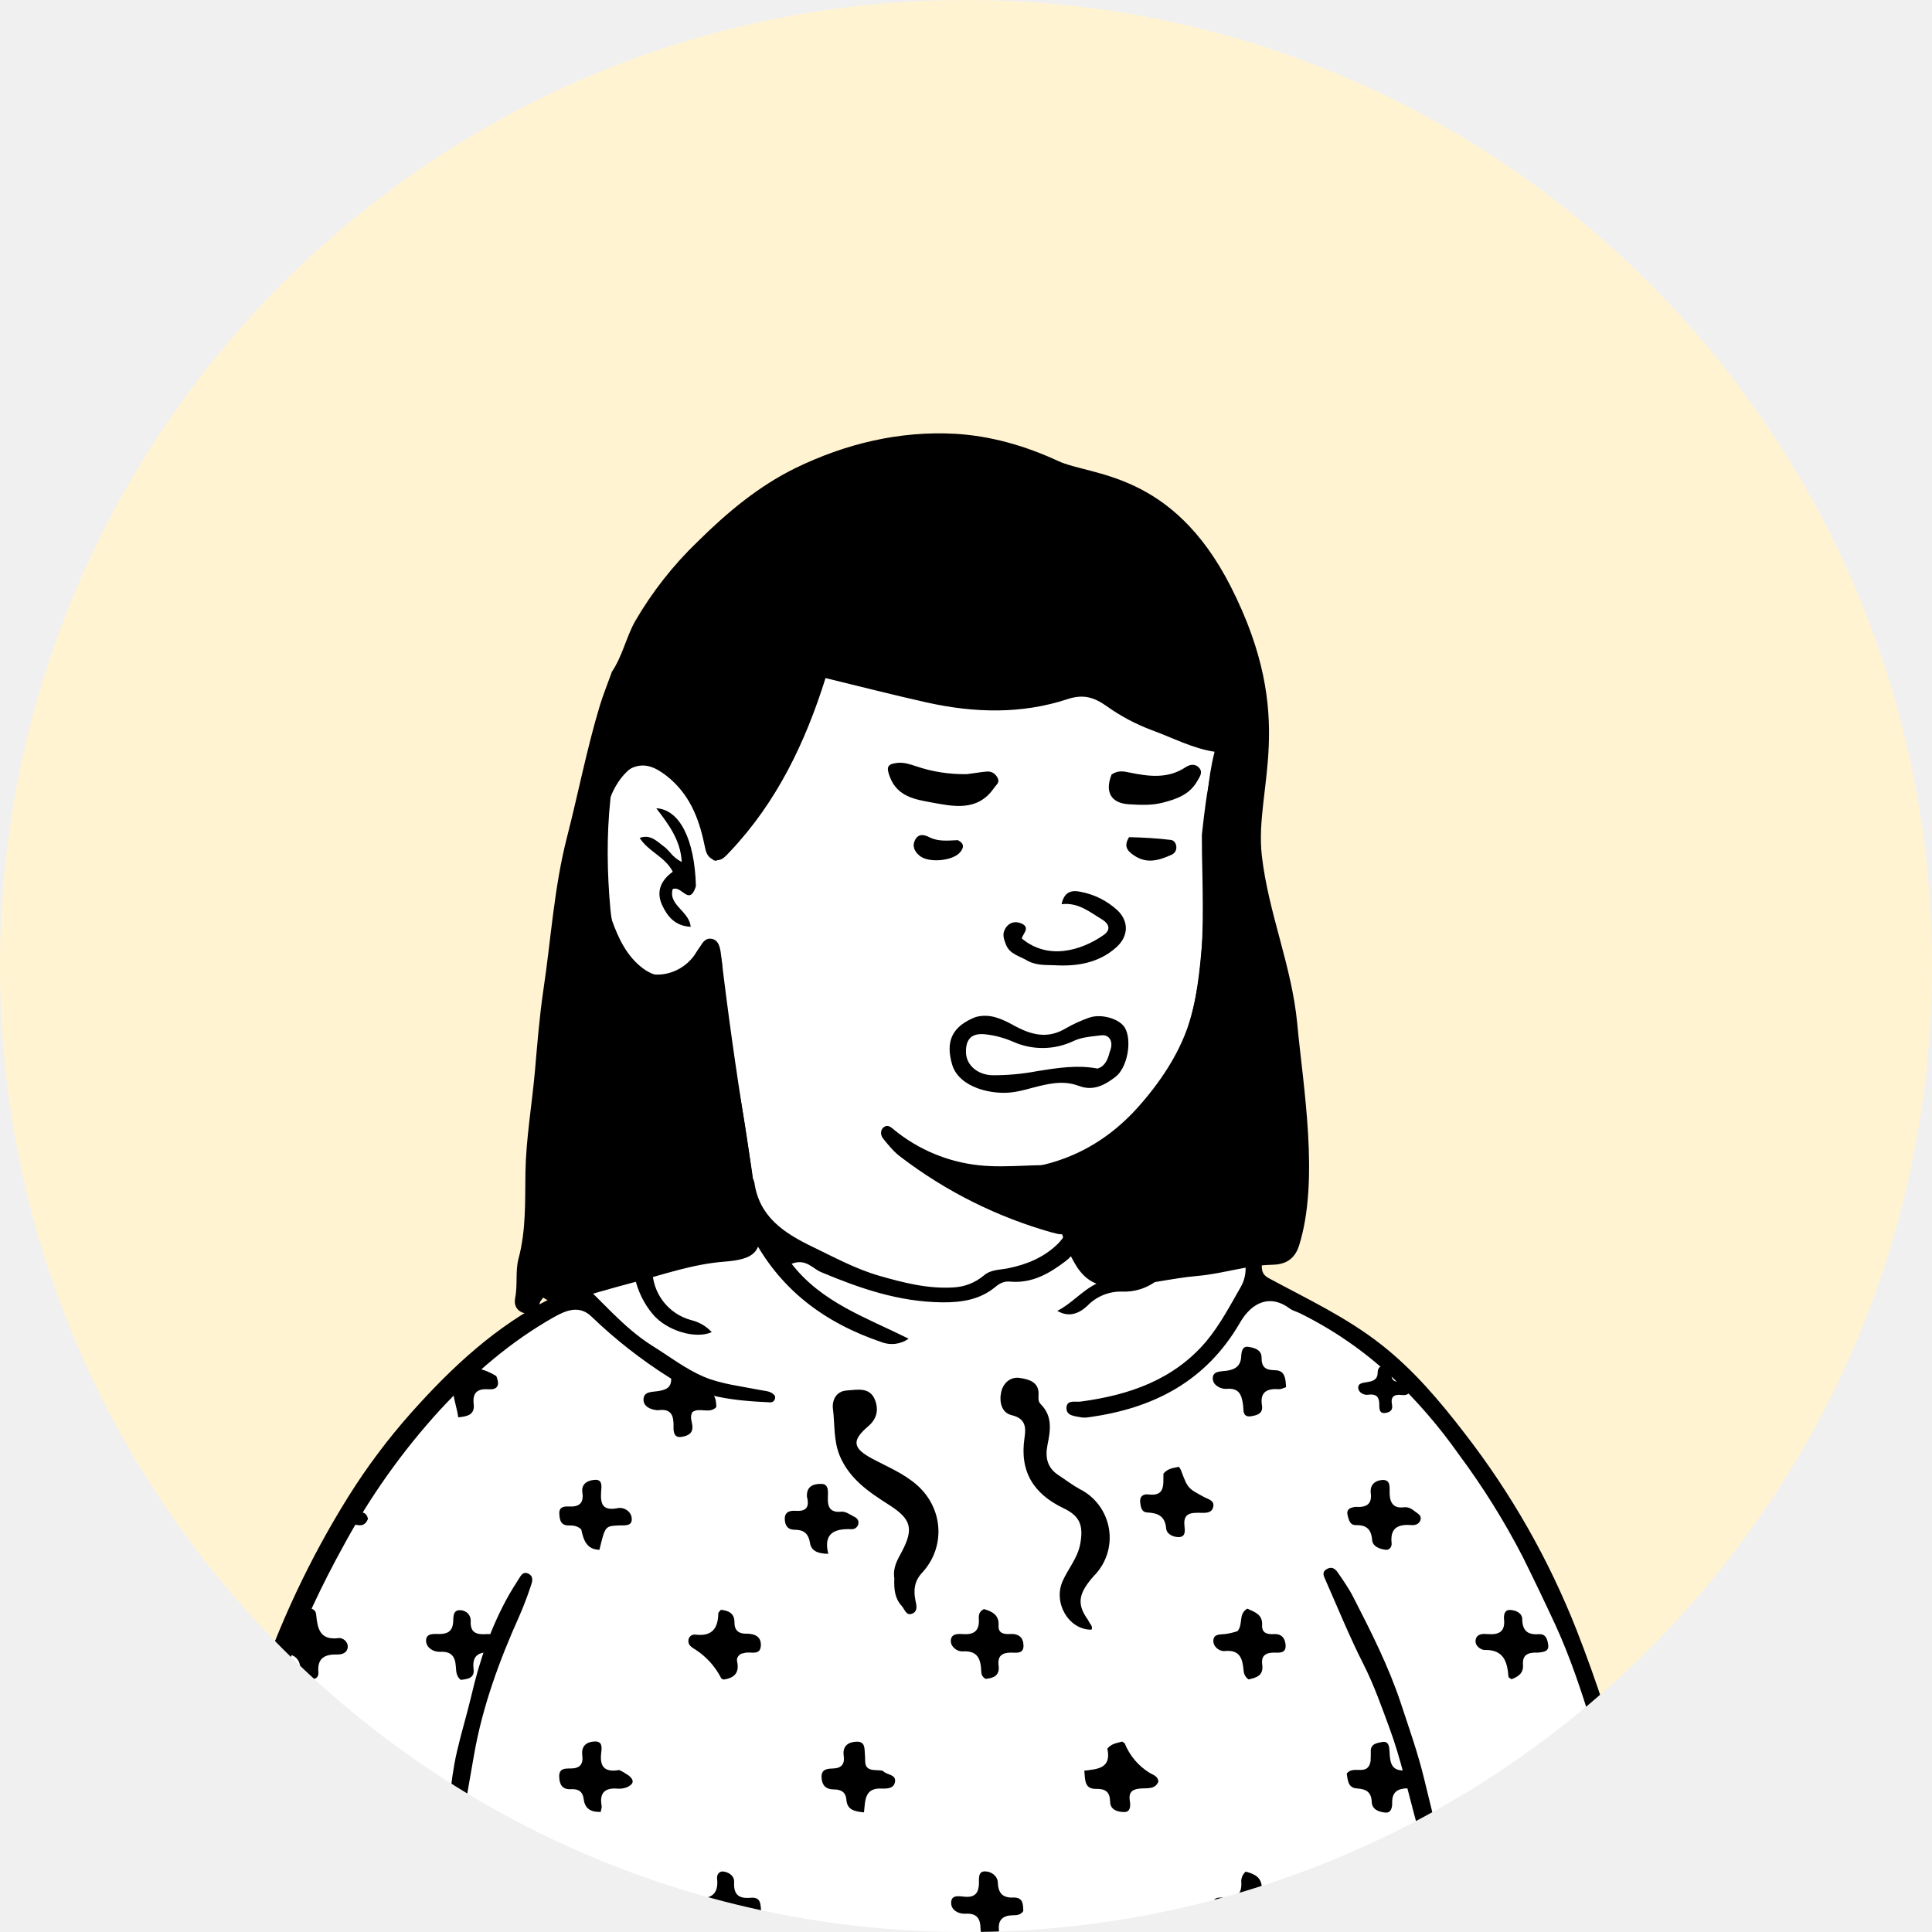
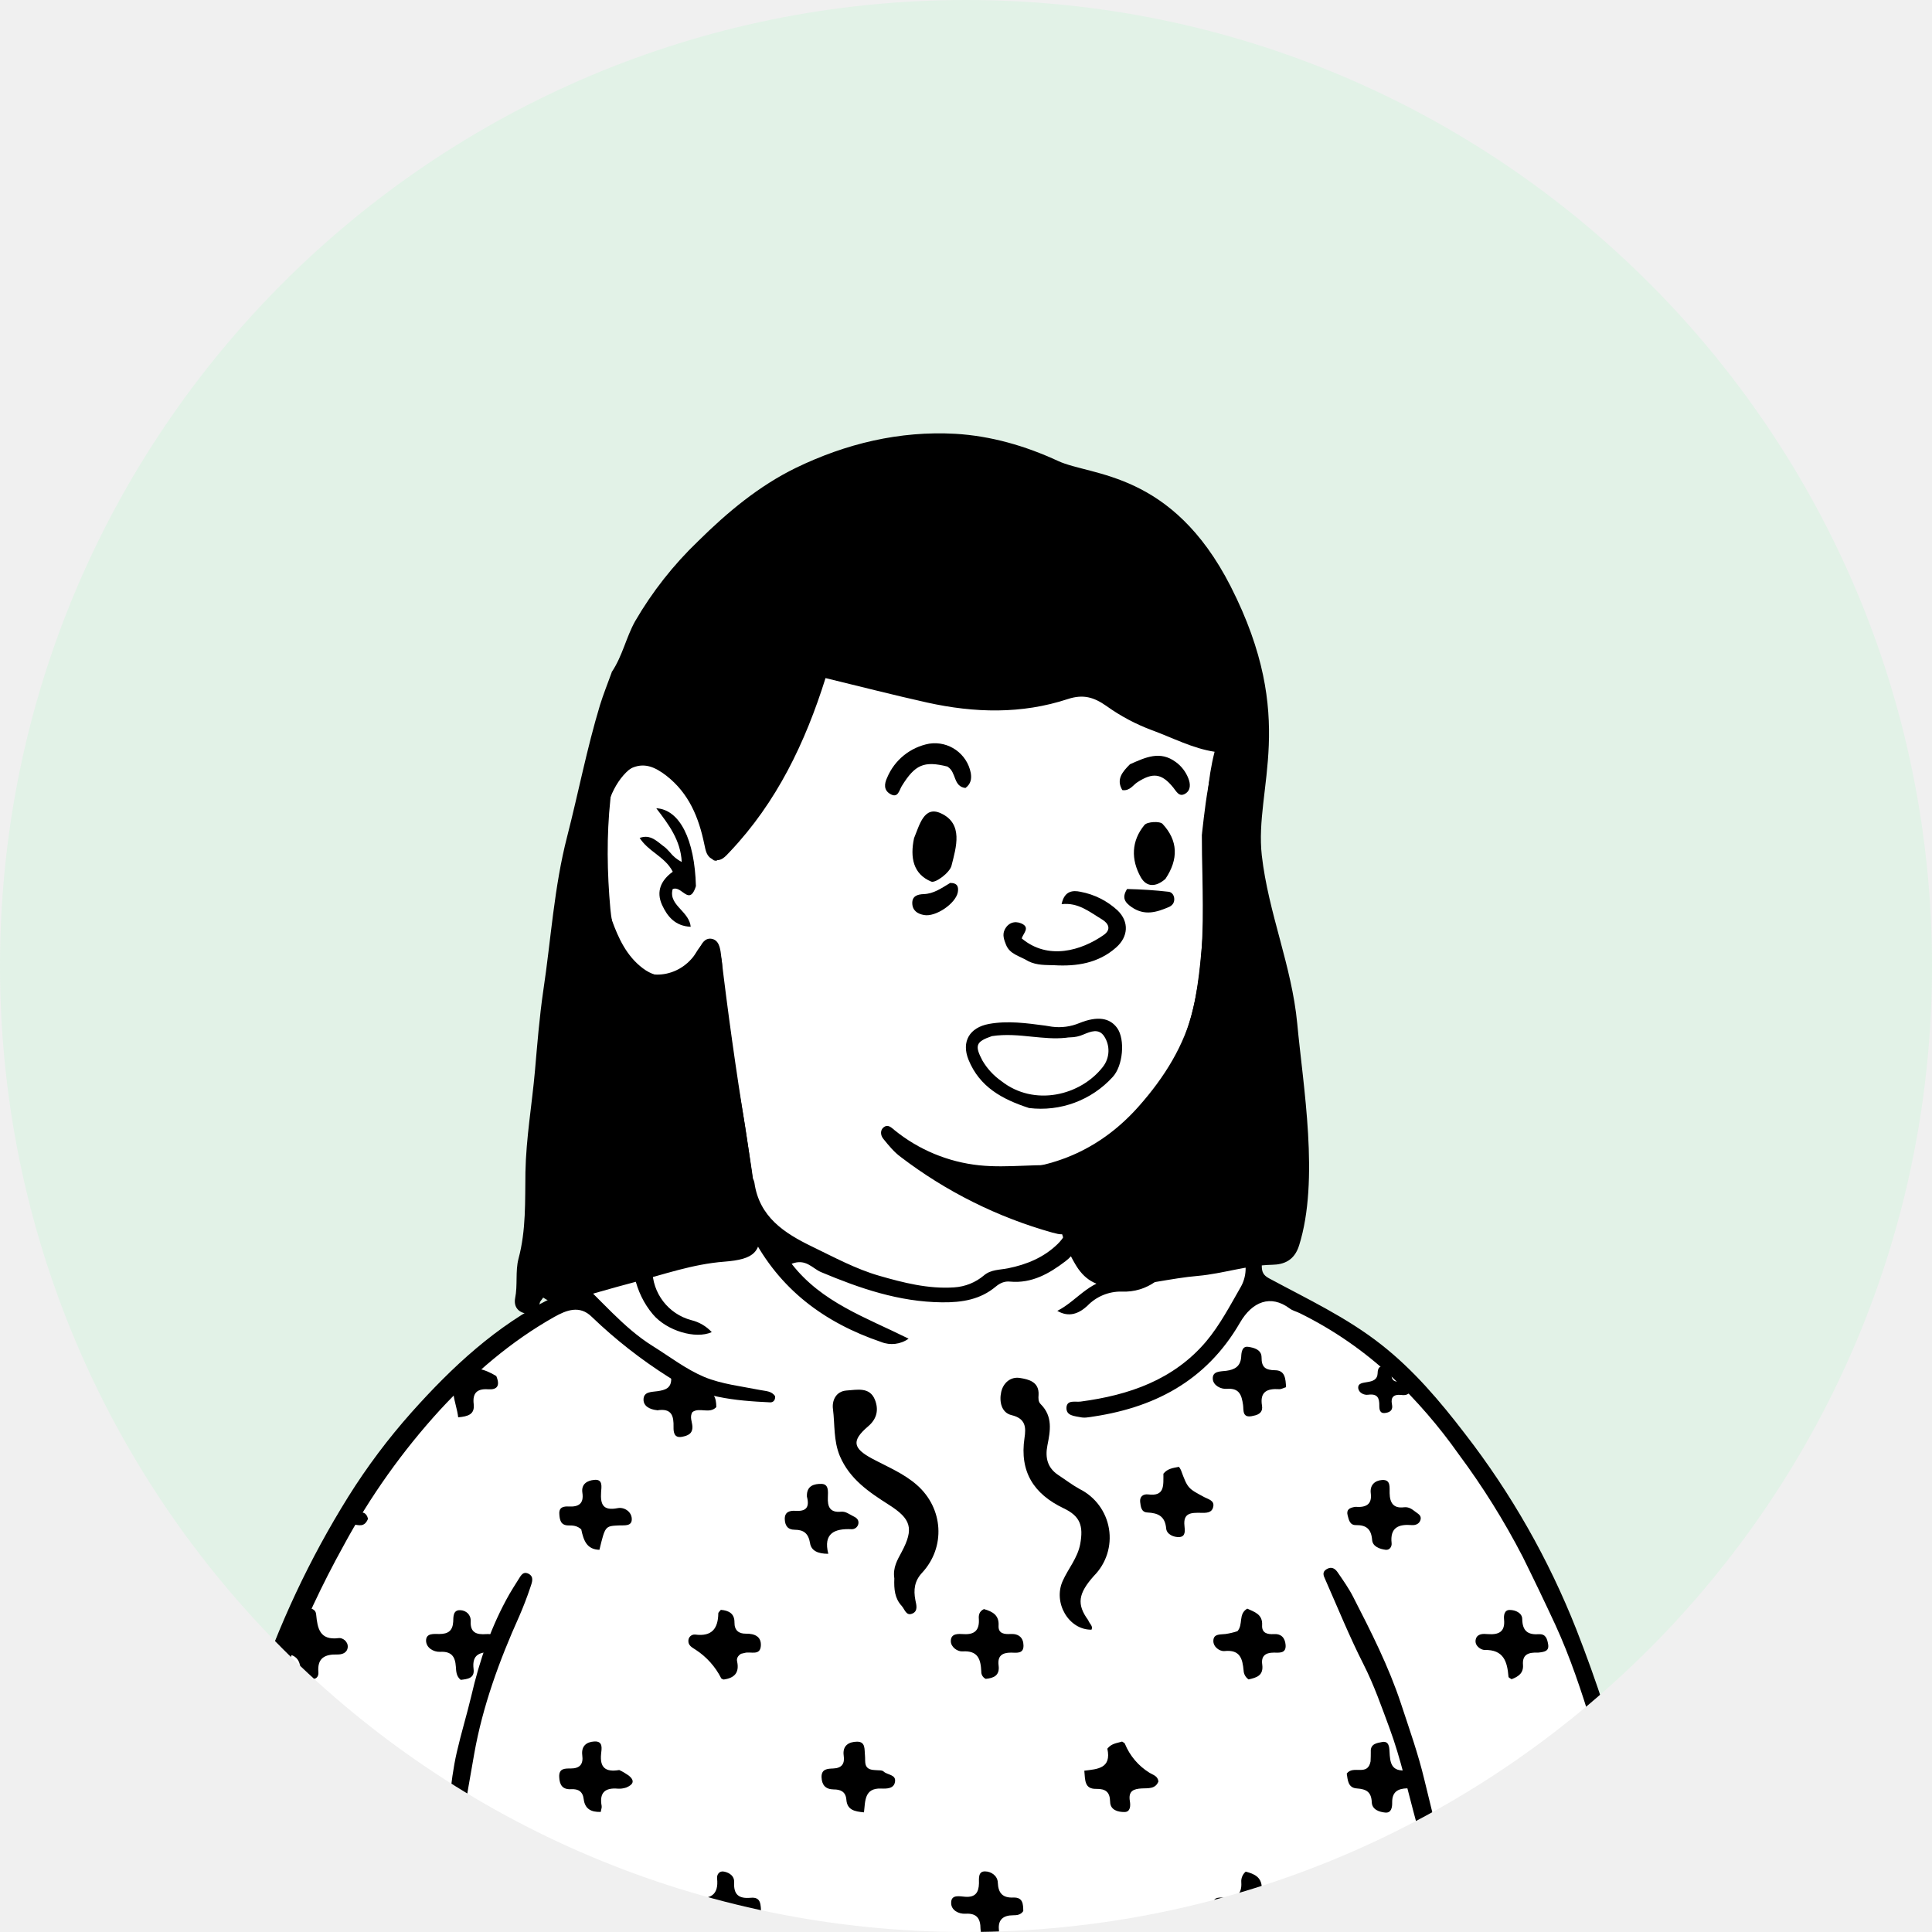
<svg xmlns="http://www.w3.org/2000/svg" viewBox="0 0 1744 1744" fill="none" shape-rendering="auto" width="128" height="128">
  <mask id="viewboxMask">
    <rect width="1744" height="1744" rx="872" ry="872" x="0" y="0" fill="#fff" />
  </mask>
  <g mask="url(#viewboxMask)">
-     <rect fill="#fff3d1" width="1744" height="1744" x="0" y="0" />
+     <rect fill="#e2f2e7" width="1744" height="1744" x="0" y="0" />
    <g transform="translate(531 487)">
      <path d="M554 727.7c-99.2 297-363.8 388.6-503.7 19.8-19.3-50.7 31-69.5 66.2-91.9 24.1-15.3 36.8-28.5 35.3-42.2-7-64.4-36.9-243.8-36.9-243.8l-3-5.8s.7-1.6-2.2 1.2c-3 3-9.9 34.2-37 34.2-24.5 0-49.2-10.9-61-86.3C7.2 285.6 9.6 214 40 201c12.5-5.3 24-7.2 35.2-.8 11.3 6.4-13-22 112-126C268.4 6.4 396.7-3.5 448.5 8 500.3 19.5 552 44.8 574.9 98.5c27.8 65-25.9 114.3-14 262.5-2.2 53.6.8 171.2-146.6 210.6-28 7.5-19.3 48.4 22.7 58.4 67 21 117 72.3 117 97.9" fill="#fff" />
      <path fill-rule="evenodd" clip-rule="evenodd" d="m554 266.2.1-1.4c4.1-36.4 8.2-71.7 27.1-103.4 6.5 4.4 5.7 10 3.7 15.2-19.9 51.2-18 104.4-16.2 157.6l.4 14c2.1 66.4-14.5 126.8-58.7 177.5-15.4 17.6-35.8 29.8-56.5 40.3-21.4 11-25.9 20.1-19.2 43.6l.8 2.6c1.4 3.9 2.8 7.9-1 11.8-4.5 4.6-9.5 3.3-14.8 1.8l-.6-.1a406.4 406.4 0 0 1-137-68.3c-6-4.4-10.8-10.3-15.5-16.1l-.3-.4c-2.5-3-3-7.8.5-10.4 3.3-2.5 5.8-.5 8.7 1.8l1 .9a145.5 145.5 0 0 0 76.3 31.7c13.4 1.4 26.6.9 40 .4 7.4-.3 14.8-.6 22.3-.5 10.2 0 18.7-4.7 26.7-9.2l2.8-1.6c27.8-15.5 54.3-32.8 72.2-60.7 16.1-25 25.9-52.2 31.6-80.9 7.2-36.1 6.6-72.7 6-109.8-.3-12-.5-24.2-.5-36.4ZM50.6 190.8c21.9-1.7 34 11.2 44.3 26.3a140.4 140.4 0 0 1 22.4 61.5c.5 3.7 1 7.6-1.2 11.3-4.5.6-4.9-3-5-5.6-.5-20.7-9.7-38.7-18.9-56.1-6.6-12.5-16.2-24.6-31.4-27.6-17.2-3.5-33 12-40.8 32.2-14.5 37.6-12 74.6 1.4 111 5.8 15.9 13.1 32.1 27.8 43.2 14.8 11.3 32.7 9.3 43.6-5.7l2-2.5c2-2.6 4-5.1 5-8 2.1-5.8 5.4-11.2 11.3-10.4 6.8 1 8 8.3 8.7 14a3661 3661 0 0 0 22 156.7l5.9 38.8c2.6 17.1 5.6 41.7 3.6 52.1a28 28 0 0 0-.3 2.2c-.4 2.8-.6 5-4.2 5.5-4.9.8-7-2-7.7-6.4-2.3-17-3-23.6-4-49.6-.9-25.2-5.6-50-10.4-74.9l-5-27c-5.2-30.8-10.3-62-10.8-97l-2 3c-7.6 11.3-13.7 20.5-24.5 24a40.5 40.5 0 0 1-46.1-12.5 127.8 127.8 0 0 1-28.8-55.8c-8.4-34-9.9-67.1.9-100.6 5.2-16.1 23.7-44.7 42.2-42Zm34.6 127.5c4.4 3.2 8.4 6 12-5.4-1.1-42.2-14.7-69.2-35.8-70.3 11.2 14.6 22 28.8 23 48.5a32.3 32.3 0 0 1-10.7-8.8c-2-2.2-4-4.4-6.5-6l-3-2.4c-4.8-3.6-9.7-7.4-17.8-4.5 3.8 5.8 9 10 14.3 14 6 4.7 12 9.3 15.6 16.5-10.6 7.7-15.2 17.7-9.7 29.9 4.8 10.5 11.9 19.2 25.9 19.8-.6-6.3-4.7-10.9-8.8-15.4-5-5.4-9.7-10.6-7.5-18.6 3.2-1.5 6.2.7 9 2.7Z" fill="#000" />
    </g>
    <g transform="translate(178 1057)">
      <path d="M1313.4 698 9.7 694.7S43.1 485 106 365.7c17-32.3 81-128.7 141.8-189.6 40.8-41 87.7-56 89-62 2.2-9.7-11-41.4-8.8-48.5 8.1-25.5 9.5.8 42.1-31.8 18.3-18.2 1.4-29.6 21.6-43.2 29.8-20 60-8.7 87-7.6 18 .7 12.4 50.3 27.3 62.5 40.3 32.9 91.8 54 128 63.6 46.1 12 61.6-2.6 85.4-12.3 23.8-9.6 38.5 12.2 68.9-33.2 14.2-21.2-11-42.6 8.2-54C826.6-8.3 872.2-7.7 891.1 2c28.9 14.8 16.3 41.6 16.3 41.6s35.7 11.6 43 22c7.2 10 5 44 5 44s-2.8-13.7 63.4 23.5c84.2 47.4 179.2 187.2 223 296 46.6 115.8 71.6 269 71.6 269Z" fill="#fff" />
      <path d="M710.4 698a41.5 41.5 0 0 1-3.3-13.8c0-9.2-3.2-14.3-13.5-13.7-6.4.4-13-3.3-13-9.6-.2-8.2 7.8-6 12.7-5.7 9.3.7 12.2-4.1 12.4-12.1 0-4.6-.8-11 5.6-10.8 5.4 0 11.2 4 11.4 10 .4 9.8 4.5 14 14.1 13.6 8.7-.3 8.8 6 8.9 12.2-2.3 3.5-5.8 3.8-9.1 3.8-9 0-13.8 4-12.9 13 .7 6.6-3.7 9-8.5 12.5-1.6.5-3.2.7-4.8.6ZM472.4 698c-1.4-4.5-2-9.3-1.9-14 .8-10-3.1-14.5-13.3-13-4.7.7-8.2-1.6-11.2-4.9-1.8-1.9-3.6-3.8-2.6-6.7 1-2.7 3.5-3.8 6.2-3.5 13.3 1.7 21.4-1.9 19.7-17.4-.3-3.3 2-7 6.4-6 5.1 1 9.3 4.3 9 9.4-.6 11.3 4 15.2 15 14.2 9.7-.9 8.8 6.6 9.4 13.4-3 1-5.4 2.4-7.7 2.3-10.9-.6-16 3.7-14 15 .9 5.3-3.7 7.2-7.7 10.5-2.4.6-4.8.8-7.3.7ZM948.4 698c-1.8-3.2-3.7-6.5-3.7-9.7 0-11.6-1.8-20.2-17-17.6a9.5 9.5 0 0 1-10.6-9c0-6.9 6.4-5.8 10.8-5.6 10.1.6 15.3-3.2 14.6-14-.3-3.6 1.2-7.2 4-9.6 7.6 2 14.2 4.8 14.5 14.3.1 6.4 3.1 9.5 9.5 9.2 9-.6 12.4 3.8 11.4 12.3-2.5 3.2-6.2 2.5-9.5 2.9-7.3.8-12.3 3.5-11.1 12 1 6.4-2 10.4-8 14a11 11 0 0 1-4.9.8ZM236.9 698a27.7 27.7 0 0 1-3.3-11.2c-.2-11-3-17.7-16.3-16.2-5.2.6-11.6-3.5-11.3-9.8.3-6.5 7-4.6 11.3-4.8 12.7-.6 12.7-.5 16.3-21.8 7.7-2.3 12.6 1.2 13.1 8.7.7 10 5.4 13.7 14.7 13 6.7-.6 10.8 1.9 11 9 .2 8.2-6.5 7.3-11 6.7-10.5-1.5-12.5 3.9-11.8 12.5.4 4.9-.1 9.4-5.4 13.1-2.4.7-4.9 1-7.3.8ZM1186.3 698c-1.7-2.8-3.7-5.6-3.5-8.3.6-13-2.4-21.2-18-19.8-4.4.5-10.8-3.4-10.4-9.3.5-6.9 7.2-4.8 11.3-4.4 11 1.2 16-2.7 14.8-14a8.8 8.8 0 0 1 4.5-9.3c6 1.5 12 3.9 11.6 12-.3 8 3 11.8 11.2 11.3 4-.2 8 .4 8.1 5.8.2 5.7-2.7 8.9-8.5 8.6-8.5-.4-11.4 4.1-10.7 11.8.5 6.3-3.2 10.3-8 14.9-.5.7-1.8.7-2.4.7ZM611.4 540.8c3.4.4 6.7-.1 8.2 1.3 3.4 3.3 11.5 2.6 10.3 9.4-1 6.3-7.7 6.2-12.6 6-15-.5-14.2 11-15.4 21.5-8.3-.8-15.2-2-15.9-11.5-.6-7.4-5.5-9.2-11.4-9.2-7.5-.1-10.7-4-11-11-.2-7.6 5.5-7.7 10.5-7.9 7.8-.3 10.6-4.3 9.5-11.6-1.3-9.4 5-12.5 12-12.6 8-.1 6.6 7.2 7.2 12.4.6 5.5-1.7 12.7 8.6 13.2ZM821.6 521.5c3.9-4.9 9-5 13.3-6.4 1.2.9 2.3 1.2 2.5 1.9a55.4 55.4 0 0 0 22.3 26.3c3 1.9 7.4 2.7 8 7.8-2.7 7-9.3 6-15 6.3-7.5.4-12.3 2.3-10.8 11.4.7 4 .7 10-5 9.9-5.5 0-12.7-1.6-12.8-9.3-.2-9-4.2-11.7-12.6-11.6-10.7.2-9.9-8-10.7-16.4 11.6-1.5 24.7-1.8 20.8-19.9ZM1059.2 533c.1-3.5.3-6 .2-8.6-.5-7.4 5.7-8 10.2-8.9 6-1.1 6.5 4.2 6.7 8.5.5 10 1.3 18.6 15.6 17 5.2-.7 12.4 4 12.5 10 .1 6.1-7.1 6.1-12 6.3-8.6.2-13.8 3.2-13.7 12.7.1 4.2-.6 9.7-6.2 9.2-5.3-.5-11.9-2.6-12.2-9.2-.4-9.4-4.8-12-13.5-12.6-8.2-.5-8.2-8-9.1-13.4 5.8-8 18.8 2.9 21.5-11ZM1094 200.6c-2.4 2-4.8 1.9-7.2 1.6-6.6-.7-9.6 2-8.3 8.4 1 4.7-1 7.1-5.6 7.8-5.5 1-5.8-3.2-5.8-6.5.1-6.9-1.6-11-10-9.9-4 .6-8.4-1.9-9-5.6-.7-5 4.4-5.1 8.1-5.8 5-.8 9.2-2.1 9.4-8.2 0-2.8.9-6.5 4.8-6 3.6.6 7.9 1.9 7.7 6.8-.2 5.7 2.3 7.4 8 7.1 6.8-.4 8.2 4.4 8 10.3ZM953.5 221c-10.6 2.8-8.7-5.2-9.4-9.8-1.3-8.9-3.3-15.4-14.7-14.5-5.4.4-12-3-12.6-8.6-.7-7.7 7-7 12.2-7.7 7.6-1 12.8-4 13.4-12.5.2-4.2.8-10 6.4-9.1 5.1.7 12 2.5 12 9.5-.1 9 3.6 11.5 12.2 11.6 9.1.1 9.5 7.7 9.9 15.3-2.3.7-4.3 1.9-6.2 1.8-10.8-.7-17.6 2.2-15.5 14.9.8 5-1.7 8-7.7 9.1ZM1283.8 554.4c3.1 6.4-.4 9.7-4.9 9.6-15.5-.5-25.6 3.9-20.6 22.4-10.2.3-16-3.3-16.7-10.9-.8-8.3-4.9-11.3-12.1-11.5-10-.3-10.6-6.3-9.5-13.7 2.8-2.8 6.3-3 9.7-3.1 7.2-.2 10-4.2 9-10.8-1.5-10.4 6.1-13.2 13-13.1 7.8 0 6.1 8 6 13-.2 8.3 2 13.4 11.5 12.3 5.5-.6 9.8 2 14.6 5.8ZM381 540.8c2.9 1.3 5.7 3 8.3 4.8 6.4 5 4 8.5-2 11-2.5.8-5 1.2-7.6 1-11.6-1-16.8 3.7-14.6 15.6.3 1.5-.5 3.2-.8 5.4-8.7.3-14.3-2.7-15.4-11.5-.8-7-5-9.4-11.4-9-7.8.4-10.4-3.9-10.7-11-.4-8 5.3-7.7 10.3-7.7 8.5 0 11.6-4 10.5-12-1-8.3 3.8-12 11-12.4 8.2-.4 6.4 6.9 6 11.3-1.2 12.1 3.8 16.6 16.3 14.5ZM90.2 409.2c-2.4-13 7.3-11.7 12.9-14.1 3.4 1.2 4.1 3.3 4.3 5.4 1.2 12.4 3.2 23.4 20.3 21.2 3.5-.5 8.6 3 8.2 8.2-.5 5.3-5.3 6.7-9.5 6.6-11.3-.3-18.1 3.3-17 16 .3 3.2-1.4 6.3-5.1 6-5.6-.3-11-3.7-11.1-8.7-.5-11-6.8-13.5-15.7-14.3-5.6-.5-6.4-4.8-6.7-9.2-.5-5.4 3.5-6.2 7.4-6.7 6-.7 12.5-.4 12-10.4ZM550.4 294c-.5-10.2 7-11.6 13-11.5 7 0 6 7.2 5.9 12-.4 8.7 1.9 14.1 12 13.1 4-.4 7.2 2.2 10.6 3.9 2.8 1.3 5.4 3 5 6.6a6 6 0 0 1-6.4 5.3c-15.3-.7-25.5 3.8-20.8 22.2-9.4 0-15.4-2.7-16.5-9.7-1.4-8.6-5.7-12-13.6-12-6.8 0-9-4-9.2-9.7-.1-6.5 4.6-7.7 9.6-7.4 8.8.6 13.2-2.3 10.4-12.8ZM1045.4 303.2c9.9.8 15.2-2.3 14-12.1-1-7.6 3.7-11.6 10-12.1 8.4-.7 6.8 6.8 7 11.9.2 8.8 3.5 13.9 13 12.7 4.3-.5 7.2 1.7 10.2 4 2.4 1.9 5.5 3.2 4.8 6.9-.9 4-4.4 5.4-7.8 5.2-12-1-20 2-18.4 16.4.3 3-1.8 6.3-5.3 5.9-5.6-.7-11.9-3-12.3-9-.8-9.9-5.4-13.4-14.6-13.3-5.5.1-6.4-4.6-7.5-8.8-1.3-5.1 1.5-6.9 7-7.7ZM92 555.3c-5.2-10.6-1.7-15.5 8.7-15.5 9 0 12.1-3.5 9.6-12.7s5.7-10.7 11.5-11.7c6.7-1.2 7.2 5.2 7 9.6-.5 10.6 2 17.1 14.6 16.7 4.4-.2 10.6 3 10.7 9 .1 7.4-6.7 6.3-11.5 7-10.7 1.3-10.8 1.2-14.5 20.8-6.3 2.2-13.7-1.6-13.7-5.4-.2-15.7-11.9-14.7-22.3-17.8ZM872.2 273.3c3.8-4.7 8.5-5.1 14-6.2.7.9 1.3 1.8 1.8 2.9 6.2 16.7 6.3 16.5 21.2 24.5 3.4 1.8 9.2 3 8 8.5-1.1 6-6.7 5.7-11.4 5.6-8.2-.1-15.9-.2-14.6 11.7.4 4 1.3 9.8-4.6 10.2-5 .3-11.4-2.4-11.9-7.7-1-11.2-7.3-14-17-14.5-5.5-.2-6-5.3-6.5-9.6-.5-5 3-7.2 7.2-6.7 15.3 2 13.7-8.3 13.8-18.7ZM939 415.5c5.5-6.1.5-15.5 8.9-20.4 6.3 3 14 4.9 13.4 15-.4 7.2 4.9 8.3 10.4 8 7.1-.5 10.3 3.6 10.8 9.8.6 8-6 6.9-10.7 6.9-7.5 0-11.5 3.1-10.4 10.7 1.4 10.2-5.3 11.9-12.3 13.5a10.2 10.2 0 0 1-4.5-8c-1-10.5-3-19.1-17.3-17.6-4.3.4-10.4-3.8-10-9.6.3-6.2 6.4-5.2 11-5.8a64 64 0 0 0 10.6-2.5ZM415.2 216c-6.9-.7-12.4-3.8-12.3-9.7.1-7.3 7.5-6.7 12.7-7.5 6.8-1 12.5-2.6 12.3-11.4-.1-4 .2-9.4 6.1-9.2 5.2.2 10.6 2.3 10.2 9-.4 8.7 4.4 11.2 11.7 11 10.4 0 12.7 6.4 12.7 15-6.3 6.5-15.3-.2-21.6 4.5-2.6 4.3-.3 8.5 0 12.6.5 7-4.2 8.7-9.4 9.7-7 1.3-7.7-4.1-7.6-8.8.2-9.7-1.3-17.3-14.8-15.1ZM710.2 395.5c8.1 2.3 13.8 5.7 13.2 15-.4 7.3 5.4 7.8 10.8 7.5 7.4-.4 11.6 3.3 11.7 10.3.2 8-6.6 6.5-11.3 6.5-8 0-12.2 3-11.2 11.4 1.3 9.4-4.5 11.6-11.6 12.3a7 7 0 0 1-4-6.6c-.5-10.9-2.8-19.1-16.9-18.2-4.5.3-10.6-3.8-10.6-9.3 0-7.1 6.7-6.6 11.7-6.3 9.9.6 14.2-3.7 13.6-13.6-.3-3.4.2-6.9 4.6-9ZM491 435.8c-3.2 2-4.2 4.5-3.6 7 2.2 10.3-2.6 15-12.2 16.3-.8-.4-2-.6-2.2-1.2a66.4 66.4 0 0 0-22.9-25.6c-3-2-7.1-3.8-6.7-8.5a5.6 5.6 0 0 1 6.1-5.3c15 2 20.7-5.3 20.9-19.1 0-1 1.4-2 2.3-3.2 7.2.6 12.4 3.3 12.3 11.4-.1 7.2 4 10.2 10.3 10.1 8-.1 14.1 2.6 13.5 11.1-.7 9-9.1 4.9-14.3 6.2-.8.3-1.6.3-3.4.8ZM267.3 434.4c-11.7-.4-19.5 1.5-17.8 15.3 1.1 8.4-5.7 9-11.6 9.7-4.1-3.2-4.1-7.8-4.4-11.9-.6-9.2-4-14-14.3-13.4-6 .2-12.5-3.7-12.6-10.1 0-7 7.2-6 12-6 7.8 0 12-2.8 12.5-11 .2-4.4-.3-10.8 6.4-10.5 5.2.2 9.7 4 9.4 10.1-.5 10.3 5.4 12.1 13.9 11.5 4.4-.3 8.6.4 10.3 5.5 1.4 4.2 3 8.4-3.8 10.8ZM346.7 323.6c-3.7-3.5-7.7-3.6-11.5-3.6-7.1 0-8-5-8.3-10.4-.4-6.3 4.1-6.9 8.5-6.7 9 .5 13.8-2.6 12.3-12.5-1.2-8 4.8-11 10.6-11.5 8.2-1 6.6 6.5 6.3 11-.7 11 1.6 17.1 14.9 14.5 5.9-1.2 12.6 3.1 12.8 9.6.3 7.2-7 5.7-11.8 6-12.2.6-12.2.5-17.4 22-11.4-.3-14.3-8.4-16.4-18.4ZM1210.6 434.8c-8.9-.4-14.6 1.6-13.8 11.2.5 7.3-4.2 10.5-10.3 12.8-1-.7-2.8-1.4-2.8-2.2-1.1-13.5-4.2-24.6-21.6-24.2-3.2 0-9.5-3.8-7.9-9.8 1.4-5 6.7-4.9 10.8-4.5 9.8.7 15.8-1.9 14.7-13.2-.4-3.9.3-8.7 5.2-8.6 5.2 0 11.2 2.8 11.2 8.2.2 11 5.2 14.3 15 13.7 6.4-.4 7.6 4.4 8.4 9.2 1 6.2-3.5 6.8-9 7.4ZM270 185.2c3.7 8.8.7 12.5-7.4 11.9-9.8-.7-14.2 3.3-13 13.3 1.1 9.4-5.1 11.2-14 12-1.5-13.8-10.7-28.7 2.6-40 8.8-7.6 21.2-3.7 31.9 2.8ZM15.8 662.3c2.6-7.6 8.2-6.6 12.8-5.5 5.9 1.4 5.2 6.7 4.7 12-7 1.7-14.4 6-17.5-6.5ZM154.2 314c-3.2 8-8.5 5.7-13.5 5-2-5.7.4-8.8 4.7-10.2 3.8-1.3 7.4-.5 8.8 5.2Z" fill="#000" />
      <path d="M1307 698c-9.4-38.5-16.9-77.2-25.6-115.7-6.3-27.8-14-55-22.4-82.1-9.5-30.7-19.5-61.1-33-90.5-9.6-20.7-19.4-41.1-29.5-61.5a673 673 0 0 0-57.7-92.4 470.2 470.2 0 0 0-60.5-70 342.9 342.9 0 0 0-83-57.4c-3-1.5-6.6-2.3-9.2-4.3-17-12.7-33.7-6.3-44.8 12.9-30.8 53.2-78.6 77.6-137.2 85.4a19 19 0 0 1-6.4 0c-5.6-1.2-13.6-1.2-13-9.1.7-6.9 8-4.5 12.7-5.1 43.7-5.8 84-19.6 113.4-54.3 12.4-14.8 21.6-32.4 31.3-49.3 10.2-17.9 2.4-45-23.7-50.5-11.8-2.5-19.5-6.3-16.2-21.4 2-9.6-4.8-18.9-13.2-23-10.4-5-21.7-9.1-34.5-5.6-11.7 3.3-24.2 4.1-36.3 6-7.1 1-12.2 5.8-18 9.4-4.4 2.8-4.4 6.4-2.5 11 7 17.4 1 39.8-13.9 51-14.7 11.2-30.4 20.2-50 18.4-4.9-.5-8.9 1.2-12.8 4.4-14 11.8-30.4 14.5-48.7 14.3-38.8-.4-74.2-12.6-109.2-27.3-7.8-3.3-13.6-12.5-26.5-7.5 27 34.9 67 48.4 105.6 67.6a26 26 0 0 1-24.8 3c-51.4-17.5-91.9-47.6-117.2-97-8.4-16.5-14.9-33-18.1-51-2.3-12.6-5.7-13.8-17.6-8.4-13.2 6-24.9 14.3-35.7 23.6-12.5 10.8-20 24-18.1 41.5 1 8.4 0 17 .2 25.6a47.3 47.3 0 0 0 35.2 46 37 37 0 0 1 18.4 10.8c-14.6 6.6-40.5-1.2-53-15.9C377.8 90 391.1 21 437.3-3.2l5-2.8a39.9 39.9 0 0 0-54 19A80.5 80.5 0 0 1 349 56c-15.3 7.7-19.8 28.7-7.8 39.4 23.4 20.8 43 45.8 69.9 62.6 15.4 9.6 30.1 21 46.7 28 15.8 6.5 33.6 8.4 50.6 11.8 5 1 10.2.8 13.3 5.6.3 3.4-1.7 5.6-4.4 5.5-32.1-1.5-63.4-4.4-92-23a437.5 437.5 0 0 1-69-54.1c-11-11-23.1-6.1-34 0-39 22-72.5 50.9-102.9 83.7a615.2 615.2 0 0 0-87.4 123 870.6 870.6 0 0 0-50.5 108A1198.4 1198.4 0 0 0 47 548.6a558.2 558.2 0 0 0-20.6 102.1c-1.3 15.2-7.3 29.7-7.9 46.2-5.5 1-10.8 1-17.1 1 4.6-32.9 9.9-66 16.2-98.8 3.7-19.1 9.2-37.9 13.7-56.8 5.6-23.6 13.4-46.5 21.2-69.4a831.5 831.5 0 0 1 84-179c16.9-27 36-52.4 57-76 36.7-41.1 76.3-78 126-103 6.4-3.3 9.3-7 4.1-15.1C314.4 85 317.8 54 339 44.4c16.6-7.6 26.6-22 34.3-37.8a56.1 56.1 0 0 1 51.4-33.3c19.6-.5 39.2-.7 58.8-1 9 0 14.1 1.6 10.1 12.7C491.1-8 492-.5 499 4.5a8.7 8.7 0 0 1 4 6.1c4.4 31 27.1 45.6 52.1 57.7 19.8 9.6 39.6 20.3 60.5 26.3 21.8 6.3 44.5 12.1 67.7 10.5a46 46 0 0 0 26.9-10.8c6.3-5.4 14.2-4.9 21.6-6.4 17-3.4 32.5-9.8 45-22 11.2-11.2 12-22 3.3-35.3-7.8-12-3.3-34 8.5-40.9 3.5-2 8.7-2.8 9.8 1.6 3 11.4 9.8 6.6 15.9 4.8a159 159 0 0 1 55.3-8.2A58 58 0 0 1 906 3.5c7.8 6.9 9.7 15.6 9.8 25.3 0 7.6 2.4 11.9 11 13.9 24.7 5.7 33.8 17.7 34.2 43.1 0 5.3 1.4 8.3 6.3 11 34.6 18.7 70.4 35.4 101.6 60 29.3 23 53 51.1 75.5 80.4A719.4 719.4 0 0 1 1245 414c18.2 46.5 33.7 94 46.4 142.4 12 46 16 93.5 27.1 140.6-3.2.9-6.7.9-11.4.9Z" fill="#000" />
      <path d="M1122.7 698c-9.3-36.4-12.3-73.8-22.2-110-7.8-28.4-14-57.4-24.2-85-7.2-19.4-14-39-23.5-57.7-12.7-25-23.3-51.2-34.7-77-1.4-3-2.8-6.3 1.4-8.8 4.4-2.7 7.6-.6 9.9 2.7 5 7.3 10.2 14.6 14.2 22.5 16 31.2 32 62.7 43 96 7.5 22.8 15.6 45.5 21.2 69 3.9 16.5 8.2 33 12 49.4 7 32.2 11.9 65 14.5 97.9-3.4 1-7 1-11.6 1ZM219 698a451 451 0 0 1 4.4-86.5c3.7-29 4.4-58.3 11-87 3.9-17 9-33.6 13-50.4 7.4-32.1 18.1-63.5 34.6-92.4 2.4-4 4.8-8 7.4-12 2.3-3.3 4.1-8.7 9.5-6.2 5.7 2.8 3.2 8.2 1.8 12.5a320 320 0 0 1-10 26c-18 40-33 81.2-40.6 124-7.3 42-15.8 84.3-14 127.6.7 14-1.6 28-2.6 43.2-4.5 1.2-9 1.2-14.4 1.2ZM629.3 367.8c-1.5-9.8 2.8-16.7 6.6-23.8 11.4-21.4 8.4-30-11.6-42.7-17.7-11.3-35.3-23-44.2-44-5.8-14-4.4-28.3-6.2-42.4-1-7.2 2.4-16 12.3-16.7 9.4-.6 20.9-3.5 25.6 8.4 3.4 8.6 2.1 17-6.2 24-15 12.8-13.9 19.7 3.7 29.1 13.8 7.4 28.5 13.3 40.5 23.9 23.8 21 26 56 4.5 79.2-6.8 7.3-7.8 15.3-6 24.6.9 4.3 2.7 10.2-3.1 12.3-5.3 2-6.5-4-9.2-7-6.3-6.8-7.1-15-6.7-24.9ZM804.3 405.5c1.2 3.4 4.6 5.2 3 8.6-20.6.3-34.9-24.4-26-44 5-11.2 13.4-20.6 15.8-33.3 3-16.5 0-25.2-15-32.3-27-12.9-39.8-33-35.3-63.4 1.4-9.3 1.4-17.6-11.8-20.7-9-2.2-11.2-12.2-9.2-21 2-8.5 8.8-13.9 17-12.5 7.6 1.2 17.4 3.4 16.7 15.3-.2 3-.4 6.1 2 8.4 11 11 8.6 24.1 6 37.1-2.2 11.1 0 20.3 9.8 26.8 6.4 4.2 12.5 8.9 19.2 12.6a49 49 0 0 1 13 78.4c-14.3 16-15.7 25.7-5.2 40ZM851 92c16.8-7 17.8-16.8 17.5-33.6 0-5-2.4-10 .8-14.8 11.1 2.3 17.6 16.3 14 29.9a48 48 0 0 1-48.7 35.4 41.9 41.9 0 0 0-31.2 13c-7.7 7-16.5 10.5-27 4.4 18.8-9.4 31.1-30.8 55.7-28.2 6.8.7 12-3.5 18.8-6Z" fill="#000" />
    </g>
    <g transform="translate(266 207)">
      <path d="M286.1 399.8c9.9-14.7 13-31.3 21.2-46a328.8 328.8 0 0 1 57-72.4c26.3-26 54.7-49.7 88-66 45.4-22 93.8-33.6 144.2-30.8 32 1.9 63 10.8 92.8 24.6 29.7 13.7 102.5 9 155.6 113.1C906 442.4 866.2 503.8 873 565.1c6 52.4 27 99.3 32 151.8 5.3 56.9 20.2 141.3 1.7 200.3-4.3 13.8-13.9 17.3-24.3 17.5-22.9.5-44.5 8-66.7 10-25 2.1-49.3 8.8-74.6 9.7-18 .7-29-7.3-36.5-20.3a118.6 118.6 0 0 1-16.7-63c.2-9-.8-13.6-12-10.4-17 4.8-34.6 3.5-52 1-3.8-.6-9 .7-9.6-6.9a37 37 0 0 1 21-5.5c50.8-.5 93.5-20.1 126.8-57.8 22.6-25.5 41.4-55.1 49-88.2 6-26.4 7.5-54.5 10-82 4.6-49.4-3.5-99.5 9.3-149.7-19.8-3-37.6-12.5-56.4-19.4a175 175 0 0 1-41.2-21.9c-11.4-8-21-10.8-34.8-6.3-41.8 13.8-84.4 12.6-127 3.2-31-6.9-61.6-14.8-91.8-22.1-18.3 58.3-44 112-86.3 156.7-4 4.2-8.1 9.6-15.1 7-6-2.2-6.8-8-8-13.6-5-24.2-13.8-46-34.3-62-10.4-8-20.5-12.5-32.7-6.2a33 33 0 0 0-17.8 27.4c-3.5 33.1-3 66.3 0 99.4 1.4 14.4 5 28.8 12 41.4 12.7 23 45.4 23.3 62.7 1.6 4-5.1 6.3-12.3 13.5-14.2 19 10.5 10.1 29.5 13.6 44.3 6.7 28.5 8.2 57.9 13.6 86.7 7.6 40.8 12.7 82.1 18.7 123.2 3.9 26.8-4.6 33-31.3 35.1-28.5 2.2-54.6 11.5-81.5 18.6-20.5 5.4-40.8 11.4-61 17.2a24 24 0 0 1-21-3.4c-1.2 2-2.7 3.2-3 4.6-1.3 7-4.8 11-12.3 9.8-7.8-1.2-11.3-6.7-10-13.8 2.4-11.8.1-24.2 3-35.5 7-25.9 5.9-52.3 6.3-78.3.6-30.9 5.9-61 8.6-91.5 2.1-24 4-48.3 7.5-72.2C231.4 641 234.1 594 246 548c10.1-39.4 17.8-79.5 29.6-118.5 3-9.7 6.8-19.1 10.6-29.6Z" fill="#000" />
    </g>
    <g transform="translate(791 871)">
-       <path d="M203 92.2c5.7-4 7-10.6 8.7-16.5 2-7-1.7-13-8.8-12-8.2 1-16.6 1.4-24.6 5a65 65 0 0 1-54 1.2c-8.1-3.7-16.7-6-25.5-7.1C86 61.3 80.5 67 81 79.5c.4 10.9 10.2 19.6 23.5 20.1 32 1.3 63.1-12.1 95.4-6 .4.1.8-.3 3-1.4Z" fill="#fff" />
-       <path fill-rule="evenodd" clip-rule="evenodd" d="M123.6 54.3c-10-5.3-20.7-10.8-34-7.2C68.1 55.6 62.4 69.3 68.5 90c6.2 21 36.6 27.8 55.7 24.8 5.5-.8 11-2.3 16.6-3.8 13.8-3.6 27.6-7.2 42-1.8 13.1 5 23.4-.7 33-8 11-8.3 15.3-33 8.6-44.5-4.8-8.1-21.5-13-32.4-9a125 125 0 0 0-20.8 9.5c-14.3 8.6-27.5 7.1-42.1 0l-5.5-2.8ZM211 77.8c-1.5 5.4-3 11-8.1 14.4a62.1 62.1 0 0 0-3 1.4c-18.4-3.5-36.5-.6-54.6 2.3a208 208 0 0 1-40.8 3.7c-13.3-.5-23-9.2-23.5-20C80.5 67 86 61.2 98.8 62.7c8.8 1 17.4 3.4 25.5 7a65 65 0 0 0 54-1.1c6.6-3 13.4-3.7 20.2-4.5l4.4-.5c7.1-1 10.8 5 8.8 12l-.6 2.1Z" fill="#000" />
+       <path d="M104.4 64.4c-14.7 4.9-15.7 8.4-8.6 22a59 59 0 0 0 17 18.4c29.7 23.5 71.7 13.1 91.8-12.8 6.2-8 6.6-19.1 1-27.6-5.4-8.1-13.8-3.4-20.8-.7-4.5 1.8-9.1 1.5-13.7 2-21.7 2.6-43-5-66.7-1.3Z" fill="#fff" />
+       <path fill-rule="evenodd" clip-rule="evenodd" d="M83.3 85.7c10 24.5 30.3 35.6 54.6 43.5a87.6 87.6 0 0 0 75.5-28c9.3-9.9 11.5-33.9 4-44.3-6.7-9.2-17.8-10.9-34-4.4a48 48 0 0 1-24.8 3.3l-6.2-1c-16.8-2.2-33.5-4.6-50.7-1.5-17.4 3.2-25.1 15.9-18.4 32.4Zm12.5.6c-7.1-13.5-6-17 8.6-22 12.5-1.9 24.4-.7 36 .5 10.3 1 20.4 2.1 30.7 1 1.3-.3 2.7-.3 4.1-.4a30.3 30.3 0 0 0 11.9-2.6c6.5-2.7 13.7-5.7 18.6 1.6a23.7 23.7 0 0 1-1.1 27.6c-20.1 26-62.1 36.3-91.8 12.8a59 59 0 0 1-17-18.5Z" fill="#000" />
    </g>
    <g transform="translate(653 805)" />
    <g transform="translate(901 668)">
      <path d="M27 199.5c-7.6-4.6-16.3-6-19.8-14.5-1.8-4.5-3.5-9-1.4-13.5 3-6.4 8.9-8.5 15-6 8.6 3.7 1.8 9 .5 13.6C45 199 75 190.2 95.3 176c7.1-5 4.4-10.5-1.6-14.1-11.2-6.7-21.4-15.5-36.4-13.7 2.5-12.3 10.3-12.6 17-11.2A67.4 67.4 0 0 1 108 154c10.4 10.2 9.5 23.6-1.5 33.3-16 14.2-35.7 17.2-55.9 16-7.4-.3-15.4.3-23.5-3.7Z" fill="#000" />
    </g>
    <g transform="translate(610 680)">
-       <path d="M409.2 75.7c13.1.3 25.4 1 37.7 2.5 3 .3 4.9 3.3 5 6.6 0 3.4-1.8 5.7-4.8 7-11.1 4.9-22 8.3-33.7.2-6.5-4.4-8.9-8.6-4.2-16.3ZM254.7 78.4c6.2 3.3 5.2 7 2.1 10.8-6.5 8-28.2 10-36.4 3.5-4.7-3.8-7.3-8.6-4.4-14.4 3-6 8.2-5 13-2.5 8 4 16.4 3 25.7 2.6Z" fill="#000" />
+       <path d="M407.4 122.5c13 .3 25.4 1.1 37.6 2.5 3 .4 5 3.3 5 6.7 0 3.3-1.7 5.6-4.7 7-11.2 4.8-22 8.2-33.7.2-6.5-4.5-9-8.7-4.2-16.4ZM247.6 117c7 0 7.8 3.8 7 8.5-2 10.2-20 22.4-30.4 20.5-5.9-1-10.5-4-10.7-10.5-.2-6.7 4.8-8.2 10.3-8.4 9-.3 15.8-5.2 23.8-10ZM215.1 76.6c5-12 9-29.4 24.1-22.5 20.7 9.4 13.9 30.7 9.7 47.4-1.6 6.3-14.5 15.9-18.3 14.3-16.3-6.8-19.2-21.7-15.5-39.2ZM442 113.4c-8.6 7.5-17 7.6-22.2-1.5-9-16-8.6-32.8 3.3-47.2 2.5-3 13.8-3.6 16.3-1 14 15 14.6 31.8 2.6 49.7Z" fill="#000" />
    </g>
    <g transform="translate(610 680)" />
    <g transform="translate(774 657)">
-       <path d="M98.9 41.8c6.6-.8 12-1.8 17.5-2.3 4.7-.5 8.2 1.8 10.3 6 1.9 4-1.5 6-3.4 8.8-14.9 21.7-37 16.6-56.8 13-14-2.6-30.4-5.1-37.1-22.7-3.5-9-2.8-12 7.1-13 5.7-.5 11 1.3 16.2 3 14.8 5.1 30.5 7.5 46.2 7.2ZM229.4 42.2c5.6-4 10.8-3 16.4-1.8 17.1 3.5 34.3 5.8 50.2-4.7 4.3-2.9 9.2-3.5 12.7.7 3.2 3.9.3 7.8-1.9 11.6-7 12.4-18.9 16.4-31.4 19.6-10 2.6-20.4 2-30.5 1.4-15.9-1-21.8-11-15.5-26.8Z" fill="#000" />
+       <path d="M81.4 35C60 29.6 52 33.2 40 52.6c-2.4 4-3.4 11.4-10.6 7-5.6-3.4-5.3-8.8-2.6-14.6a51.4 51.4 0 0 1 38-30.7 33.1 33.1 0 0 1 37.5 26.4c.9 5.3.1 10-4.8 13.6-11.2-1.3-8-14.2-16-19.1ZM246.2 32.8c14-6.2 27-12.4 41.2-1.9 5.1 3.7 9 8.8 11.3 14.7 2 5 2.3 10.7-2.7 13.8-5.7 3.5-8.1-2.1-11-5.6-10.4-12.8-18.4-13.7-32.4-4.6-4 2.6-6.8 8-13.5 7-5.7-9.6-.1-16.3 7-23.4Z" fill="#000" />
    </g>
    <g transform="translate(0 559)" />
  </g>
</svg>
